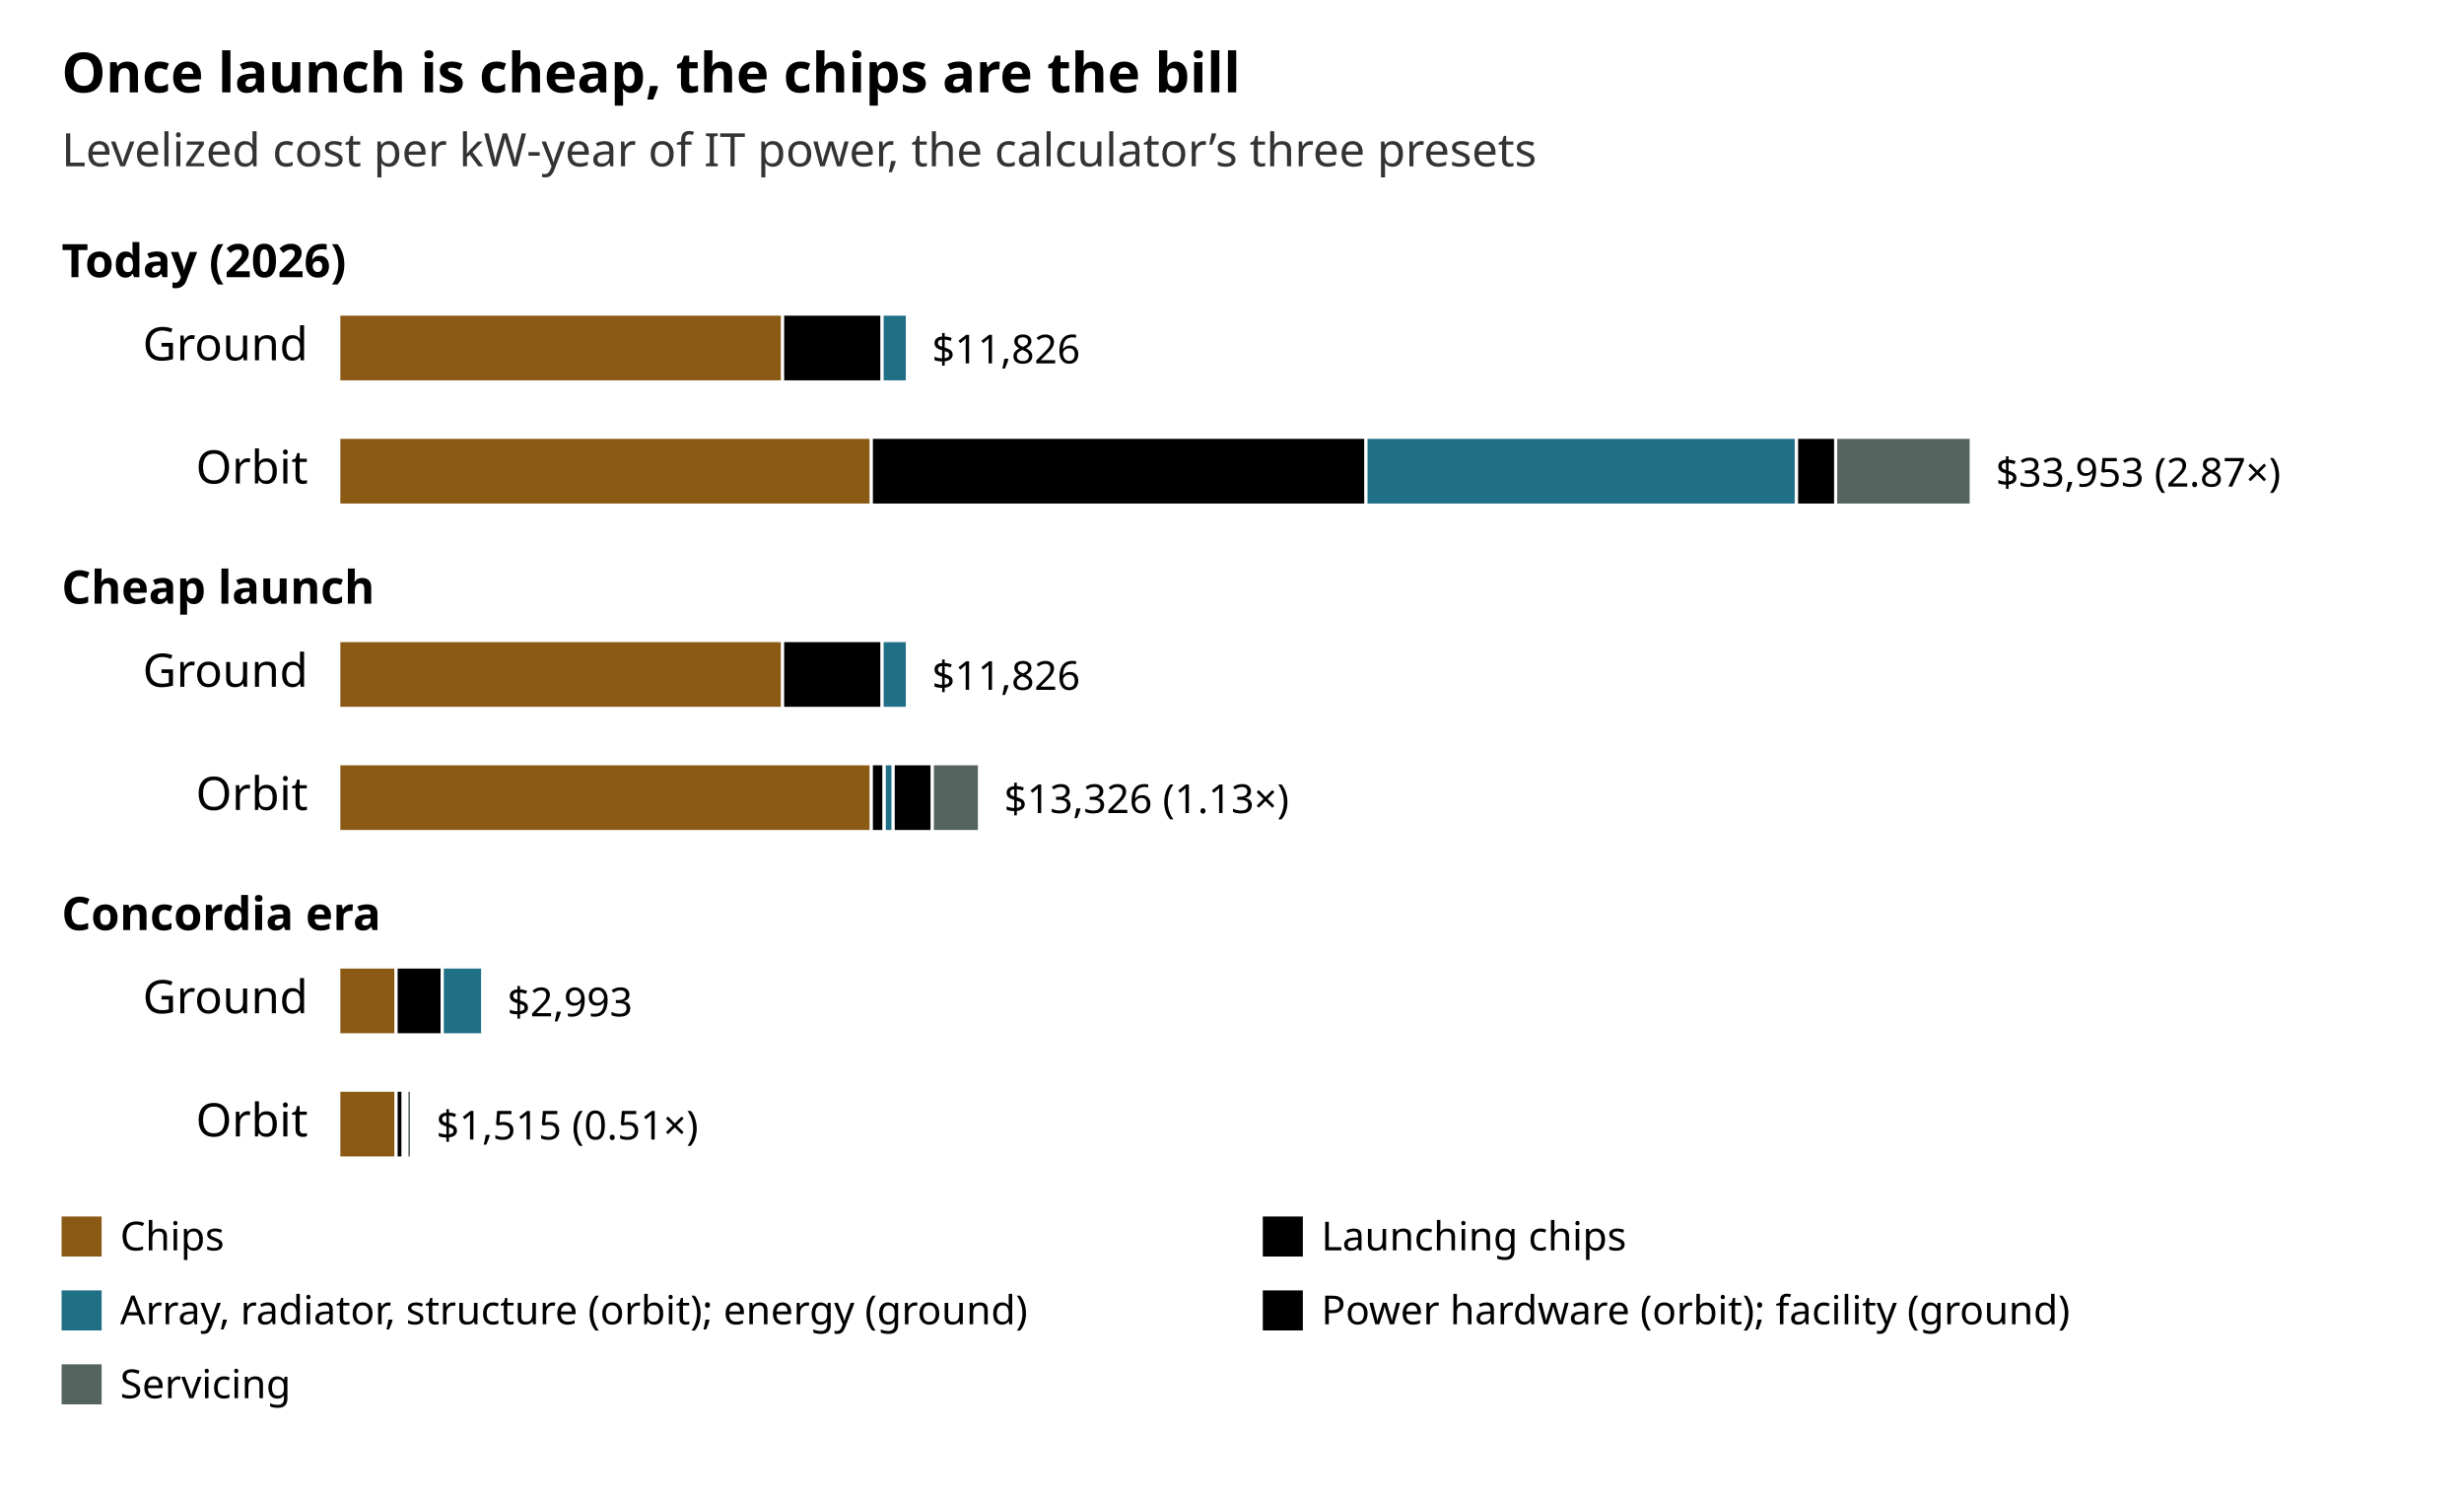
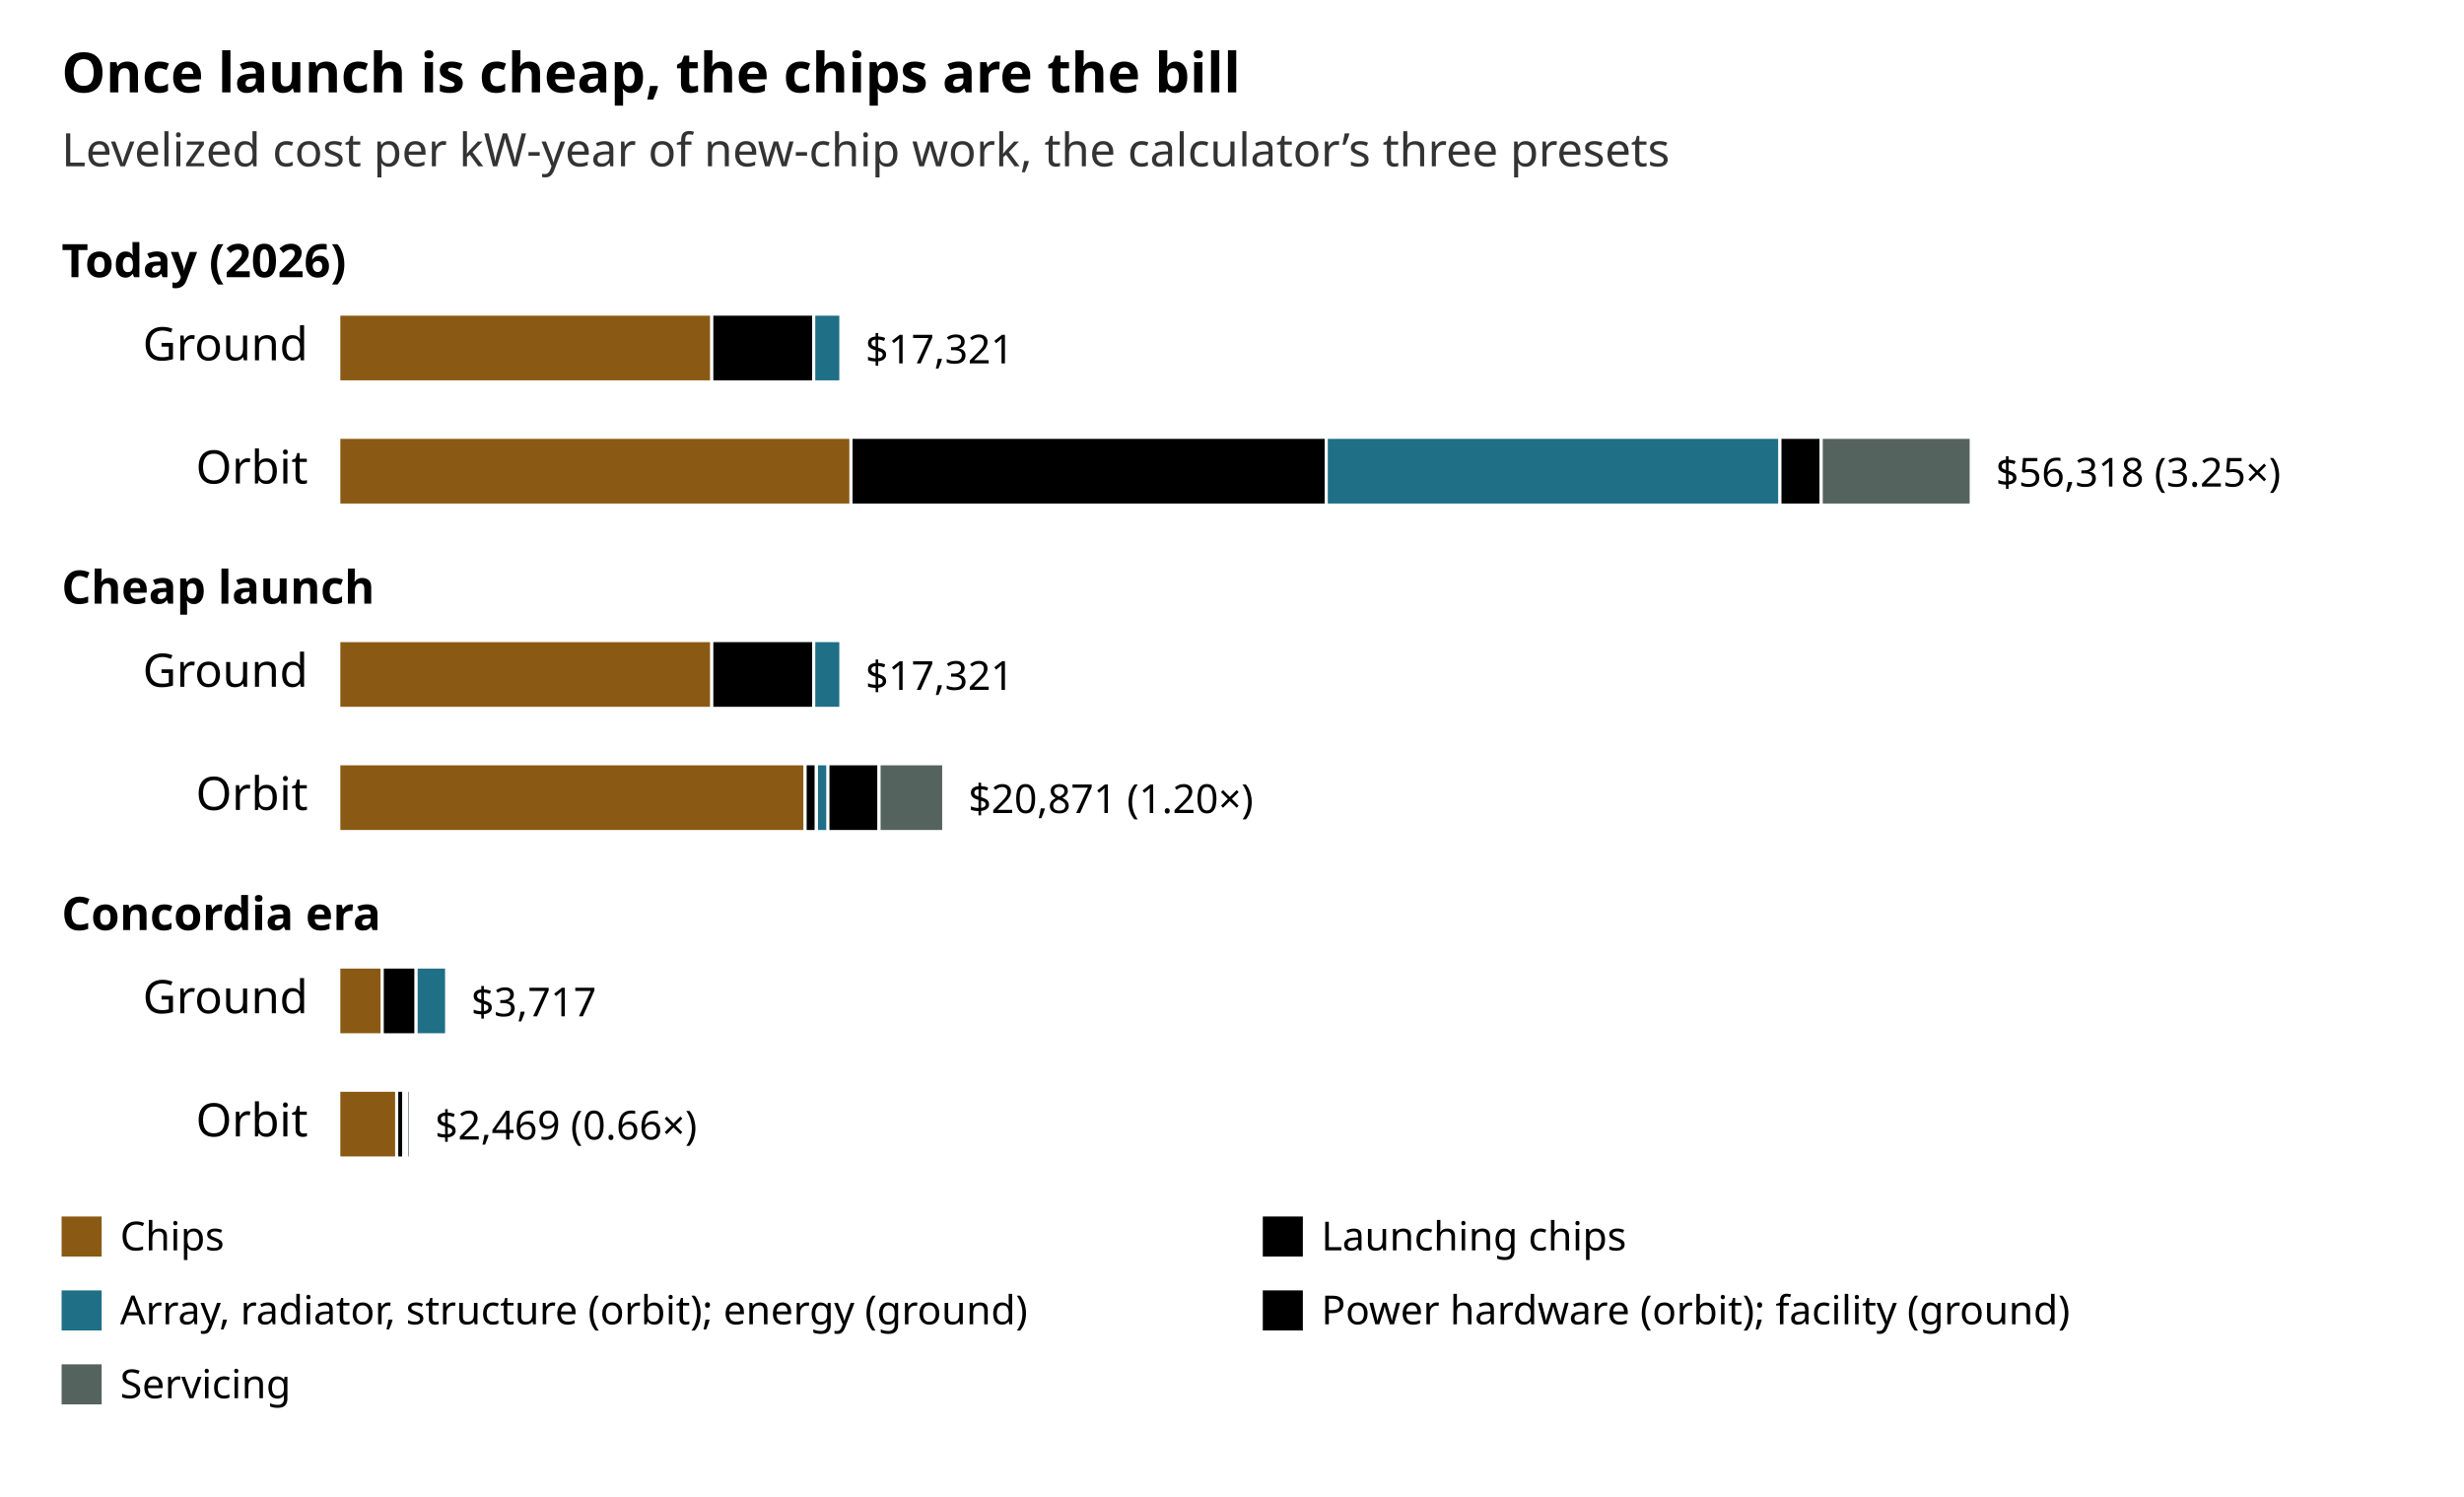
<svg xmlns="http://www.w3.org/2000/svg" viewBox="0 0 800 486" role="img" aria-labelledby="ocs-title ocs-desc" font-family="DM Sans, system-ui, sans-serif" font-size="15">
  <text x="20" y="30" fill="currentColor" font-size="18" font-weight="600">Once launch is cheap, the chips are the bill</text>
-   <text x="20" y="54" fill="currentColor" opacity="0.8">Levelized cost per kW-year of IT power, the calculator’s three presets</text>
+   <text x="20" y="54" fill="currentColor" opacity="0.8">Levelized cost per kW-year of new-chip work, the calculator’s three presets</text>
  <text x="20" y="90" fill="currentColor" font-weight="600">Today (2026)</text>
  <text x="100" y="117" text-anchor="end" fill="currentColor">Ground</text>
-   <rect x="110.0" y="102" width="144.1" height="22" style="fill:var(--accent-2, #8a5a14);stroke:var(--surface, #fff)" />
-   <rect x="254.1" y="102" width="32.3" height="22" style="fill:color-mix(in srgb, var(--accent, #1f6f86) 50%, var(--surface, #fff));stroke:var(--surface, #fff)" />
-   <rect x="286.4" y="102" width="8.2" height="22" style="fill:var(--accent, #1f6f86);stroke:var(--surface, #fff)" />
-   <text x="302.598" y="118" fill="currentColor" font-size="13">$11,826</text>
+   <rect x="110.0" y="102" width="121.1" height="22" style="fill:var(--accent-2, #8a5a14);stroke:var(--surface, #fff)" />
+   <rect x="231.1" y="102" width="33.1" height="22" style="fill:color-mix(in srgb, var(--accent, #1f6f86) 50%, var(--surface, #fff));stroke:var(--surface, #fff)" />
+   <rect x="264.2" y="102" width="8.8" height="22" style="fill:var(--accent, #1f6f86);stroke:var(--surface, #fff)" />
+   <text x="281.008" y="118" fill="currentColor" font-size="13">$17,321</text>
  <text x="100" y="157" text-anchor="end" fill="currentColor">Orbit</text>
-   <rect x="110.0" y="142" width="172.9" height="22" style="fill:var(--accent-2, #8a5a14);stroke:var(--surface, #fff)" />
-   <rect x="282.9" y="142" width="160.6" height="22" style="fill:color-mix(in srgb, var(--accent-2, #8a5a14) 50%, var(--surface, #fff));stroke:var(--surface, #fff)" />
-   <rect x="443.5" y="142" width="139.7" height="22" style="fill:var(--accent, #1f6f86);stroke:var(--surface, #fff)" />
-   <rect x="583.3" y="142" width="12.7" height="22" style="fill:color-mix(in srgb, var(--accent, #1f6f86) 50%, var(--surface, #fff));stroke:var(--surface, #fff)" />
-   <rect x="596.0" y="142" width="44.0" height="22" style="fill:var(--muted, #55635f);stroke:var(--surface, #fff)" />
-   <text x="648" y="158" fill="currentColor" font-size="13">$33,953 (2.87×)</text>
+   <rect x="110.0" y="142" width="166.3" height="22" style="fill:var(--accent-2, #8a5a14);stroke:var(--surface, #fff)" />
+   <rect x="276.3" y="142" width="154.4" height="22" style="fill:color-mix(in srgb, var(--accent-2, #8a5a14) 50%, var(--surface, #fff));stroke:var(--surface, #fff)" />
+   <rect x="430.6" y="142" width="147.3" height="22" style="fill:var(--accent, #1f6f86);stroke:var(--surface, #fff)" />
+   <rect x="577.9" y="142" width="13.4" height="22" style="fill:color-mix(in srgb, var(--accent, #1f6f86) 50%, var(--surface, #fff));stroke:var(--surface, #fff)" />
+   <rect x="591.3" y="142" width="48.7" height="22" style="fill:var(--muted, #55635f);stroke:var(--surface, #fff)" />
+   <text x="648" y="158" fill="currentColor" font-size="13">$56,318 (3.25×)</text>
  <text x="20" y="196" fill="currentColor" font-weight="600">Cheap launch</text>
  <text x="100" y="223" text-anchor="end" fill="currentColor">Ground</text>
-   <rect x="110.0" y="208" width="144.1" height="22" style="fill:var(--accent-2, #8a5a14);stroke:var(--surface, #fff)" />
-   <rect x="254.1" y="208" width="32.3" height="22" style="fill:color-mix(in srgb, var(--accent, #1f6f86) 50%, var(--surface, #fff));stroke:var(--surface, #fff)" />
-   <rect x="286.4" y="208" width="8.2" height="22" style="fill:var(--accent, #1f6f86);stroke:var(--surface, #fff)" />
-   <text x="302.598" y="224" fill="currentColor" font-size="13">$11,826</text>
+   <rect x="110.0" y="208" width="121.1" height="22" style="fill:var(--accent-2, #8a5a14);stroke:var(--surface, #fff)" />
+   <rect x="231.1" y="208" width="33.1" height="22" style="fill:color-mix(in srgb, var(--accent, #1f6f86) 50%, var(--surface, #fff));stroke:var(--surface, #fff)" />
+   <rect x="264.2" y="208" width="8.8" height="22" style="fill:var(--accent, #1f6f86);stroke:var(--surface, #fff)" />
+   <text x="281.008" y="224" fill="currentColor" font-size="13">$17,321</text>
  <text x="100" y="263" text-anchor="end" fill="currentColor">Orbit</text>
-   <rect x="110.0" y="248" width="172.9" height="22" style="fill:var(--accent-2, #8a5a14);stroke:var(--surface, #fff)" />
-   <rect x="282.9" y="248" width="4.1" height="22" style="fill:color-mix(in srgb, var(--accent-2, #8a5a14) 50%, var(--surface, #fff));stroke:var(--surface, #fff)" />
-   <rect x="287.1" y="248" width="2.9" height="22" style="fill:var(--accent, #1f6f86);stroke:var(--surface, #fff)" />
-   <rect x="290.0" y="248" width="12.7" height="22" style="fill:color-mix(in srgb, var(--accent, #1f6f86) 50%, var(--surface, #fff));stroke:var(--surface, #fff)" />
-   <rect x="302.7" y="248" width="15.3" height="22" style="fill:var(--muted, #55635f);stroke:var(--surface, #fff)" />
-   <text x="326.013" y="264" fill="currentColor" font-size="13">$13,326 (1.13×)</text>
+   <rect x="110.0" y="248" width="151.4" height="22" style="fill:var(--accent-2, #8a5a14);stroke:var(--surface, #fff)" />
+   <rect x="261.4" y="248" width="3.6" height="22" style="fill:color-mix(in srgb, var(--accent-2, #8a5a14) 50%, var(--surface, #fff));stroke:var(--surface, #fff)" />
+   <rect x="265.1" y="248" width="3.8" height="22" style="fill:var(--accent, #1f6f86);stroke:var(--surface, #fff)" />
+   <rect x="268.8" y="248" width="16.6" height="22" style="fill:color-mix(in srgb, var(--accent, #1f6f86) 50%, var(--surface, #fff));stroke:var(--surface, #fff)" />
+   <rect x="285.4" y="248" width="21.0" height="22" style="fill:var(--muted, #55635f);stroke:var(--surface, #fff)" />
+   <text x="314.417" y="264" fill="currentColor" font-size="13">$20,871 (1.20×)</text>
  <text x="20" y="302" fill="currentColor" font-weight="600">Concordia era</text>
  <text x="100" y="329" text-anchor="end" fill="currentColor">Ground</text>
-   <rect x="110.0" y="314" width="18.6" height="22" style="fill:var(--accent-2, #8a5a14);stroke:var(--surface, #fff)" />
-   <rect x="128.6" y="314" width="15.0" height="22" style="fill:color-mix(in srgb, var(--accent, #1f6f86) 50%, var(--surface, #fff));stroke:var(--surface, #fff)" />
-   <rect x="143.6" y="314" width="13.1" height="22" style="fill:var(--accent, #1f6f86);stroke:var(--surface, #fff)" />
-   <text x="164.716" y="330" fill="currentColor" font-size="13">$2,993</text>
+   <rect x="110.0" y="314" width="14.1" height="22" style="fill:var(--accent-2, #8a5a14);stroke:var(--surface, #fff)" />
+   <rect x="124.1" y="314" width="11.0" height="22" style="fill:color-mix(in srgb, var(--accent, #1f6f86) 50%, var(--surface, #fff));stroke:var(--surface, #fff)" />
+   <rect x="135.1" y="314" width="9.9" height="22" style="fill:var(--accent, #1f6f86);stroke:var(--surface, #fff)" />
+   <text x="152.978" y="330" fill="currentColor" font-size="13">$3,717</text>
  <text x="100" y="369" text-anchor="end" fill="currentColor">Orbit</text>
-   <rect x="110.0" y="354" width="18.6" height="22" style="fill:var(--accent-2, #8a5a14);stroke:var(--surface, #fff)" />
-   <rect x="128.6" y="354" width="2.3" height="22" style="fill:color-mix(in srgb, var(--accent-2, #8a5a14) 50%, var(--surface, #fff));stroke:var(--surface, #fff)" />
-   <rect x="130.9" y="354" width="0.6" height="22" style="fill:var(--accent, #1f6f86);stroke:var(--surface, #fff)" />
-   <rect x="131.4" y="354" width="0.7" height="22" style="fill:color-mix(in srgb, var(--accent, #1f6f86) 50%, var(--surface, #fff));stroke:var(--surface, #fff)" />
-   <rect x="132.1" y="354" width="1.5" height="22" style="fill:var(--muted, #55635f);stroke:var(--surface, #fff)" />
-   <text x="141.655" y="370" fill="currentColor" font-size="13">$1,515 (0.51×)</text>
+   <rect x="110.0" y="354" width="18.8" height="22" style="fill:var(--accent-2, #8a5a14);stroke:var(--surface, #fff)" />
+   <rect x="128.8" y="354" width="2.3" height="22" style="fill:color-mix(in srgb, var(--accent-2, #8a5a14) 50%, var(--surface, #fff));stroke:var(--surface, #fff)" />
+   <rect x="131.1" y="354" width="0.4" height="22" style="fill:var(--accent, #1f6f86);stroke:var(--surface, #fff)" />
+   <rect x="131.5" y="354" width="0.5" height="22" style="fill:color-mix(in srgb, var(--accent, #1f6f86) 50%, var(--surface, #fff));stroke:var(--surface, #fff)" />
+   <rect x="132.1" y="354" width="1.2" height="22" style="fill:var(--muted, #55635f);stroke:var(--surface, #fff)" />
+   <text x="141.239" y="370" fill="currentColor" font-size="13">$2,469 (0.66×)</text>
  <rect x="20" y="395" width="13" height="13" style="fill:var(--accent-2, #8a5a14)" />
  <text x="39" y="406" fill="currentColor" font-size="13">Chips</text>
  <rect x="410" y="395" width="13" height="13" style="fill:color-mix(in srgb, var(--accent-2, #8a5a14) 50%, var(--surface, #fff))" />
  <text x="429" y="406" fill="currentColor" font-size="13">Launching chips</text>
  <rect x="20" y="419" width="13" height="13" style="fill:var(--accent, #1f6f86)" />
  <text x="39" y="430" fill="currentColor" font-size="13">Array, radiator, structure (orbit); energy (ground)</text>
  <rect x="410" y="419" width="13" height="13" style="fill:color-mix(in srgb, var(--accent, #1f6f86) 50%, var(--surface, #fff))" />
  <text x="429" y="430" fill="currentColor" font-size="13">Power hardware (orbit); facility (ground)</text>
  <rect x="20" y="443" width="13" height="13" style="fill:var(--muted, #55635f)" />
  <text x="39" y="454" fill="currentColor" font-size="13">Servicing</text>
</svg>
